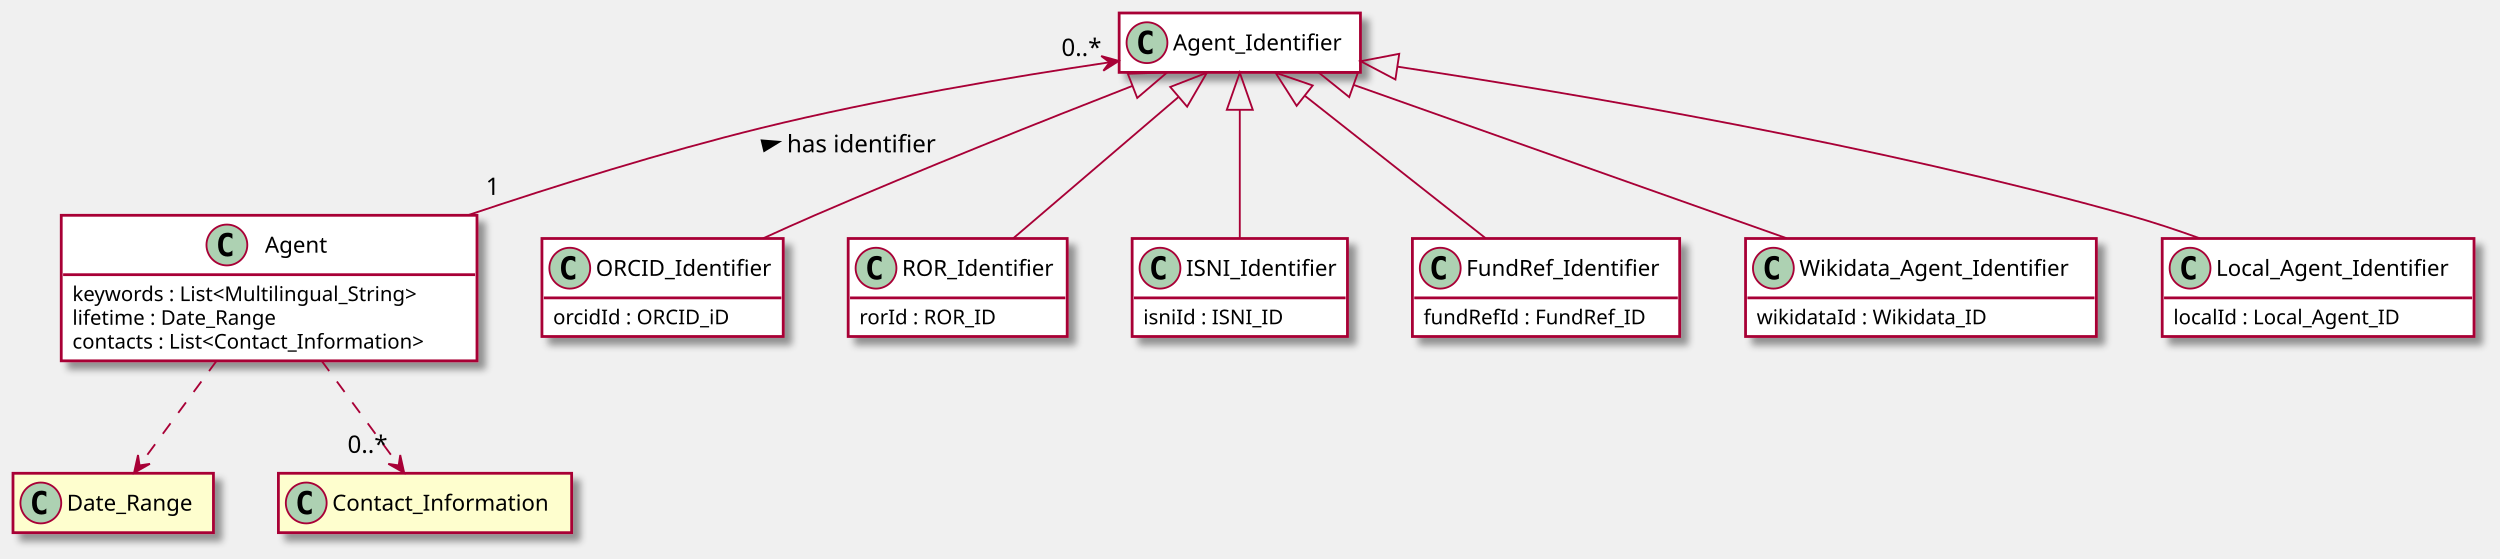
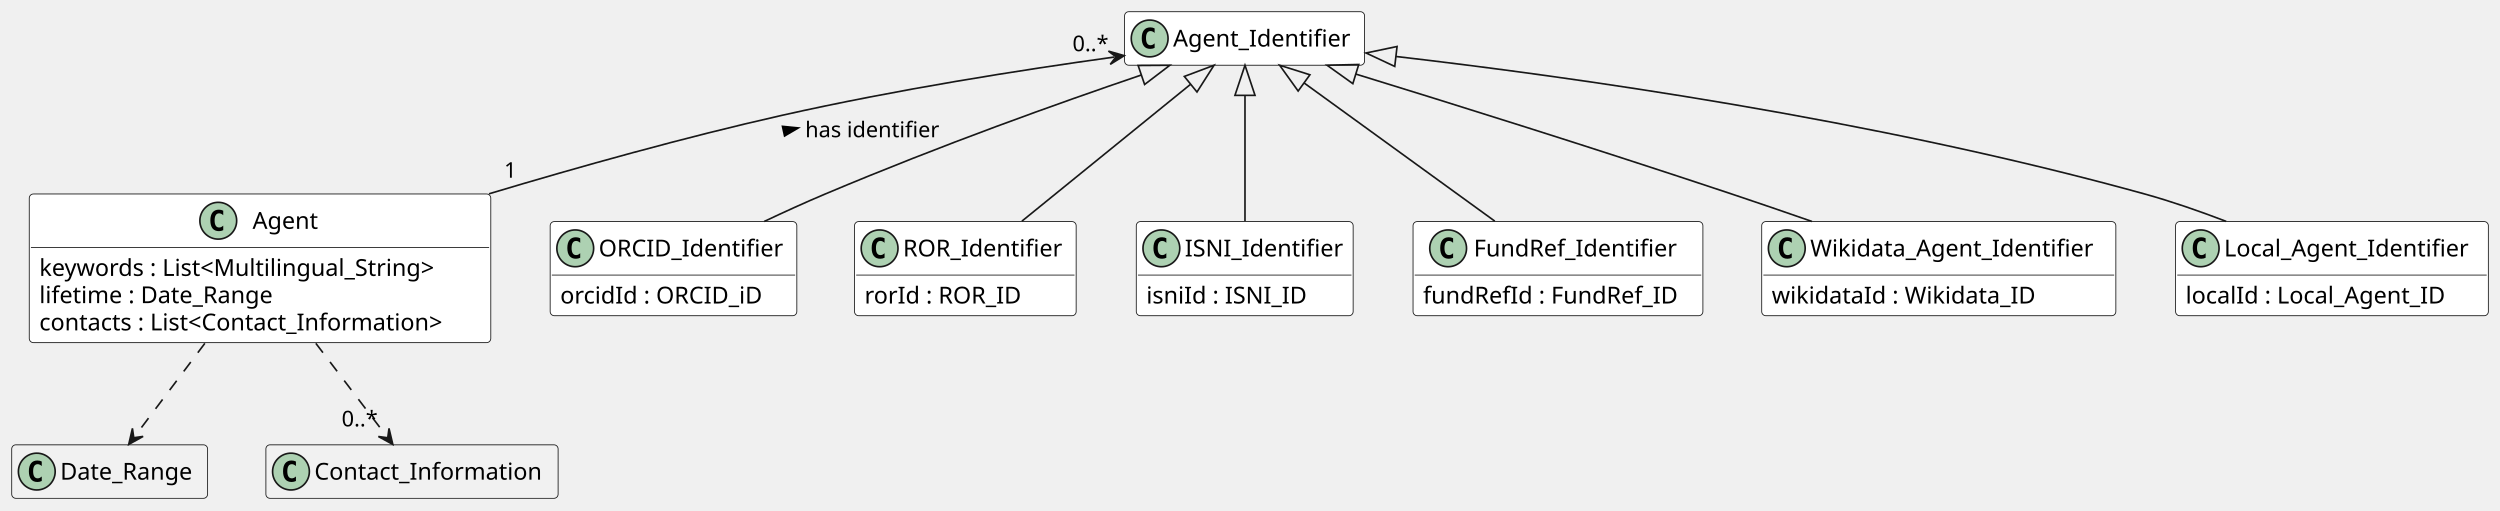
- <svg xmlns="http://www.w3.org/2000/svg" contentScriptType="application/ecmascript" contentStyleType="text/css" height="301px" preserveAspectRatio="none" style="width:1347px;height:301px;background:#FFFFFF;" version="1.1" viewBox="0 0 1347 301" width="1347px" zoomAndPan="magnify">
-   <defs>
-     <filter height="300%" id="fm2qteelyx9oi" width="300%" x="-1" y="-1">
-       <feGaussianBlur result="blurOut" stdDeviation="2.0" />
-       <feColorMatrix in="blurOut" result="blurOut2" type="matrix" values="0 0 0 0 0 0 0 0 0 0 0 0 0 0 0 0 0 0 .4 0" />
-       <feOffset dx="4.0" dy="4.0" in="blurOut2" result="blurOut3" />
-       <feBlend in="SourceGraphic" in2="blurOut3" mode="normal" />
-     </filter>
-   </defs>
+ <svg xmlns="http://www.w3.org/2000/svg" contentStyleType="text/css" data-diagram-type="CLASS" height="305px" preserveAspectRatio="none" style="width:1495px;height:305px;background:#FFFFFF;" version="1.1" viewBox="0 0 1495 305" width="1495px" zoomAndPan="magnify">
+   <defs />
  <g>
-     <rect codeLine="10" fill="#FFFFFF" filter="url(#fm2qteelyx9oi)" height="78.414" id="Agent" style="stroke:#A80036;stroke-width:1.5;" width="224" x="33" y="116" />
-     <ellipse cx="122.25" cy="132" fill="#ADD1B2" rx="11" ry="11" style="stroke:#A80036;stroke-width:1.0;" />
-     <path d="M125.219,137.641 Q124.641,137.938 124,138.078 Q123.359,138.234 122.656,138.234 Q120.156,138.234 118.828,136.594 Q117.516,134.938 117.516,131.812 Q117.516,128.688 118.828,127.031 Q120.156,125.375 122.656,125.375 Q123.359,125.375 124,125.531 Q124.656,125.688 125.219,125.984 L125.219,128.703 Q124.594,128.125 124,127.859 Q123.406,127.578 122.781,127.578 Q121.438,127.578 120.75,128.656 Q120.062,129.719 120.062,131.812 Q120.062,133.906 120.75,134.984 Q121.438,136.047 122.781,136.047 Q123.406,136.047 124,135.781 Q124.594,135.5 125.219,134.922 L125.219,137.641 Z " fill="#000000" />
-     <text fill="#000000" font-family="sans-serif" font-size="12" lengthAdjust="spacing" textLength="37" x="142.75" y="136.154">Agent</text>
-     <line style="stroke:#A80036;stroke-width:1.5;" x1="34" x2="256" y1="148" y2="148" />
-     <text fill="#000000" font-family="sans-serif" font-size="11" lengthAdjust="spacing" textLength="207" x="39" y="162.21">keywords : List&lt;Multilingual_String&gt;</text>
-     <text fill="#000000" font-family="sans-serif" font-size="11" lengthAdjust="spacing" textLength="121" x="39" y="175.015">lifetime : Date_Range</text>
-     <text fill="#000000" font-family="sans-serif" font-size="11" lengthAdjust="spacing" textLength="212" x="39" y="187.82">contacts : List&lt;Contact_Information&gt;</text>
-     <rect fill="#FEFECE" filter="url(#fm2qteelyx9oi)" height="32" id="Date_Range" style="stroke:#A80036;stroke-width:1.5;" width="108" x="7" y="255" />
-     <ellipse cx="22" cy="271" fill="#ADD1B2" rx="11" ry="11" style="stroke:#A80036;stroke-width:1.0;" />
-     <path d="M24.969,276.641 Q24.391,276.938 23.75,277.078 Q23.109,277.234 22.406,277.234 Q19.906,277.234 18.578,275.594 Q17.266,273.938 17.266,270.812 Q17.266,267.688 18.578,266.031 Q19.906,264.375 22.406,264.375 Q23.109,264.375 23.75,264.531 Q24.406,264.688 24.969,264.984 L24.969,267.703 Q24.344,267.125 23.75,266.859 Q23.156,266.578 22.531,266.578 Q21.188,266.578 20.5,267.656 Q19.812,268.719 19.812,270.812 Q19.812,272.906 20.5,273.984 Q21.188,275.047 22.531,275.047 Q23.156,275.047 23.75,274.781 Q24.344,274.5 24.969,273.922 L24.969,276.641 Z " fill="#000000" />
-     <text fill="#000000" font-family="sans-serif" font-size="12" lengthAdjust="spacing" textLength="76" x="36" y="275.154">Date_Range</text>
-     <rect fill="#FEFECE" filter="url(#fm2qteelyx9oi)" height="32" id="Contact_Information" style="stroke:#A80036;stroke-width:1.5;" width="158" x="150" y="255" />
-     <ellipse cx="165" cy="271" fill="#ADD1B2" rx="11" ry="11" style="stroke:#A80036;stroke-width:1.0;" />
-     <path d="M167.969,276.641 Q167.391,276.938 166.75,277.078 Q166.109,277.234 165.406,277.234 Q162.906,277.234 161.578,275.594 Q160.266,273.938 160.266,270.812 Q160.266,267.688 161.578,266.031 Q162.906,264.375 165.406,264.375 Q166.109,264.375 166.75,264.531 Q167.406,264.688 167.969,264.984 L167.969,267.703 Q167.344,267.125 166.75,266.859 Q166.156,266.578 165.531,266.578 Q164.188,266.578 163.5,267.656 Q162.812,268.719 162.812,270.812 Q162.812,272.906 163.5,273.984 Q164.188,275.047 165.531,275.047 Q166.156,275.047 166.75,274.781 Q167.344,274.5 167.969,273.922 L167.969,276.641 Z " fill="#000000" />
-     <text fill="#000000" font-family="sans-serif" font-size="12" lengthAdjust="spacing" textLength="126" x="179" y="275.154">Contact_Information</text>
-     <rect codeLine="27" fill="#FFFFFF" filter="url(#fm2qteelyx9oi)" height="32" id="Agent_Identifier" style="stroke:#A80036;stroke-width:1.5;" width="130" x="603" y="7" />
-     <ellipse cx="618" cy="23" fill="#ADD1B2" rx="11" ry="11" style="stroke:#A80036;stroke-width:1.0;" />
-     <path d="M620.969,28.641 Q620.391,28.938 619.75,29.078 Q619.109,29.234 618.406,29.234 Q615.906,29.234 614.578,27.594 Q613.266,25.938 613.266,22.812 Q613.266,19.688 614.578,18.031 Q615.906,16.375 618.406,16.375 Q619.109,16.375 619.75,16.531 Q620.406,16.688 620.969,16.984 L620.969,19.703 Q620.344,19.125 619.75,18.859 Q619.156,18.578 618.531,18.578 Q617.188,18.578 616.5,19.656 Q615.812,20.719 615.812,22.812 Q615.812,24.906 616.5,25.984 Q617.188,27.047 618.531,27.047 Q619.156,27.047 619.75,26.781 Q620.344,26.5 620.969,25.922 L620.969,28.641 Z " fill="#000000" />
-     <text fill="#000000" font-family="sans-serif" font-size="12" lengthAdjust="spacing" textLength="98" x="632" y="27.154">Agent_Identifier</text>
-     <rect codeLine="34" fill="#FFFFFF" filter="url(#fm2qteelyx9oi)" height="52.805" id="ORCID_Identifier" style="stroke:#A80036;stroke-width:1.5;" width="130" x="292" y="128.5" />
-     <ellipse cx="307" cy="144.5" fill="#ADD1B2" rx="11" ry="11" style="stroke:#A80036;stroke-width:1.0;" />
-     <path d="M309.969,150.141 Q309.391,150.438 308.75,150.578 Q308.109,150.734 307.406,150.734 Q304.906,150.734 303.578,149.094 Q302.266,147.438 302.266,144.312 Q302.266,141.188 303.578,139.531 Q304.906,137.875 307.406,137.875 Q308.109,137.875 308.75,138.031 Q309.406,138.188 309.969,138.484 L309.969,141.203 Q309.344,140.625 308.75,140.359 Q308.156,140.078 307.531,140.078 Q306.188,140.078 305.5,141.156 Q304.812,142.219 304.812,144.312 Q304.812,146.406 305.5,147.484 Q306.188,148.547 307.531,148.547 Q308.156,148.547 308.75,148.281 Q309.344,148 309.969,147.422 L309.969,150.141 Z " fill="#000000" />
-     <text fill="#000000" font-family="sans-serif" font-size="12" lengthAdjust="spacing" textLength="98" x="321" y="148.654">ORCID_Identifier</text>
-     <line style="stroke:#A80036;stroke-width:1.5;" x1="293" x2="421" y1="160.5" y2="160.5" />
-     <text fill="#000000" font-family="sans-serif" font-size="11" lengthAdjust="spacing" textLength="102" x="298" y="174.71">orcidId : ORCID_iD</text>
-     <rect codeLine="40" fill="#FFFFFF" filter="url(#fm2qteelyx9oi)" height="52.805" id="ROR_Identifier" style="stroke:#A80036;stroke-width:1.5;" width="118" x="457" y="128.5" />
-     <ellipse cx="472" cy="144.5" fill="#ADD1B2" rx="11" ry="11" style="stroke:#A80036;stroke-width:1.0;" />
-     <path d="M474.969,150.141 Q474.391,150.438 473.75,150.578 Q473.109,150.734 472.406,150.734 Q469.906,150.734 468.578,149.094 Q467.266,147.438 467.266,144.312 Q467.266,141.188 468.578,139.531 Q469.906,137.875 472.406,137.875 Q473.109,137.875 473.75,138.031 Q474.406,138.188 474.969,138.484 L474.969,141.203 Q474.344,140.625 473.75,140.359 Q473.156,140.078 472.531,140.078 Q471.188,140.078 470.5,141.156 Q469.812,142.219 469.812,144.312 Q469.812,146.406 470.5,147.484 Q471.188,148.547 472.531,148.547 Q473.156,148.547 473.75,148.281 Q474.344,148 474.969,147.422 L474.969,150.141 Z " fill="#000000" />
-     <text fill="#000000" font-family="sans-serif" font-size="12" lengthAdjust="spacing" textLength="86" x="486" y="148.654">ROR_Identifier</text>
-     <line style="stroke:#A80036;stroke-width:1.5;" x1="458" x2="574" y1="160.5" y2="160.5" />
-     <text fill="#000000" font-family="sans-serif" font-size="11" lengthAdjust="spacing" textLength="79" x="463" y="174.71">rorId : ROR_ID</text>
-     <rect codeLine="46" fill="#FFFFFF" filter="url(#fm2qteelyx9oi)" height="52.805" id="ISNI_Identifier" style="stroke:#A80036;stroke-width:1.5;" width="116" x="610" y="128.5" />
-     <ellipse cx="625" cy="144.5" fill="#ADD1B2" rx="11" ry="11" style="stroke:#A80036;stroke-width:1.0;" />
-     <path d="M627.969,150.141 Q627.391,150.438 626.75,150.578 Q626.109,150.734 625.406,150.734 Q622.906,150.734 621.578,149.094 Q620.266,147.438 620.266,144.312 Q620.266,141.188 621.578,139.531 Q622.906,137.875 625.406,137.875 Q626.109,137.875 626.75,138.031 Q627.406,138.188 627.969,138.484 L627.969,141.203 Q627.344,140.625 626.75,140.359 Q626.156,140.078 625.531,140.078 Q624.188,140.078 623.5,141.156 Q622.812,142.219 622.812,144.312 Q622.812,146.406 623.5,147.484 Q624.188,148.547 625.531,148.547 Q626.156,148.547 626.75,148.281 Q627.344,148 627.969,147.422 L627.969,150.141 Z " fill="#000000" />
-     <text fill="#000000" font-family="sans-serif" font-size="12" lengthAdjust="spacing" textLength="84" x="639" y="148.654">ISNI_Identifier</text>
-     <line style="stroke:#A80036;stroke-width:1.5;" x1="611" x2="725" y1="160.5" y2="160.5" />
-     <text fill="#000000" font-family="sans-serif" font-size="11" lengthAdjust="spacing" textLength="81" x="616" y="174.71">isniId : ISNI_ID</text>
-     <rect codeLine="52" fill="#FFFFFF" filter="url(#fm2qteelyx9oi)" height="52.805" id="FundRef_Identifier" style="stroke:#A80036;stroke-width:1.5;" width="144" x="761" y="128.5" />
-     <ellipse cx="776" cy="144.5" fill="#ADD1B2" rx="11" ry="11" style="stroke:#A80036;stroke-width:1.0;" />
-     <path d="M778.969,150.141 Q778.391,150.438 777.75,150.578 Q777.109,150.734 776.406,150.734 Q773.906,150.734 772.578,149.094 Q771.266,147.438 771.266,144.312 Q771.266,141.188 772.578,139.531 Q773.906,137.875 776.406,137.875 Q777.109,137.875 777.75,138.031 Q778.406,138.188 778.969,138.484 L778.969,141.203 Q778.344,140.625 777.75,140.359 Q777.156,140.078 776.531,140.078 Q775.188,140.078 774.5,141.156 Q773.812,142.219 773.812,144.312 Q773.812,146.406 774.5,147.484 Q775.188,148.547 776.531,148.547 Q777.156,148.547 777.75,148.281 Q778.344,148 778.969,147.422 L778.969,150.141 Z " fill="#000000" />
-     <text fill="#000000" font-family="sans-serif" font-size="12" lengthAdjust="spacing" textLength="112" x="790" y="148.654">FundRef_Identifier</text>
-     <line style="stroke:#A80036;stroke-width:1.5;" x1="762" x2="904" y1="160.5" y2="160.5" />
-     <text fill="#000000" font-family="sans-serif" font-size="11" lengthAdjust="spacing" textLength="127" x="767" y="174.71">fundRefId : FundRef_ID</text>
-     <rect codeLine="58" fill="#FFFFFF" filter="url(#fm2qteelyx9oi)" height="52.805" id="Wikidata_Agent_Identifier" style="stroke:#A80036;stroke-width:1.5;" width="189" x="940.5" y="128.5" />
-     <ellipse cx="955.5" cy="144.5" fill="#ADD1B2" rx="11" ry="11" style="stroke:#A80036;stroke-width:1.0;" />
-     <path d="M958.469,150.141 Q957.891,150.438 957.25,150.578 Q956.609,150.734 955.906,150.734 Q953.406,150.734 952.078,149.094 Q950.766,147.438 950.766,144.312 Q950.766,141.188 952.078,139.531 Q953.406,137.875 955.906,137.875 Q956.609,137.875 957.25,138.031 Q957.906,138.188 958.469,138.484 L958.469,141.203 Q957.844,140.625 957.25,140.359 Q956.656,140.078 956.031,140.078 Q954.688,140.078 954,141.156 Q953.312,142.219 953.312,144.312 Q953.312,146.406 954,147.484 Q954.688,148.547 956.031,148.547 Q956.656,148.547 957.25,148.281 Q957.844,148 958.469,147.422 L958.469,150.141 Z " fill="#000000" />
-     <text fill="#000000" font-family="sans-serif" font-size="12" lengthAdjust="spacing" textLength="157" x="969.5" y="148.654">Wikidata_Agent_Identifier</text>
-     <line style="stroke:#A80036;stroke-width:1.5;" x1="941.5" x2="1128.5" y1="160.5" y2="160.5" />
-     <text fill="#000000" font-family="sans-serif" font-size="11" lengthAdjust="spacing" textLength="131" x="946.5" y="174.71">wikidataId : Wikidata_ID</text>
-     <rect codeLine="64" fill="#FFFFFF" filter="url(#fm2qteelyx9oi)" height="52.805" id="Local_Agent_Identifier" style="stroke:#A80036;stroke-width:1.5;" width="168" x="1165" y="128.5" />
-     <ellipse cx="1180" cy="144.5" fill="#ADD1B2" rx="11" ry="11" style="stroke:#A80036;stroke-width:1.0;" />
-     <path d="M1182.969,150.141 Q1182.391,150.438 1181.75,150.578 Q1181.109,150.734 1180.406,150.734 Q1177.906,150.734 1176.578,149.094 Q1175.266,147.438 1175.266,144.312 Q1175.266,141.188 1176.578,139.531 Q1177.906,137.875 1180.406,137.875 Q1181.109,137.875 1181.75,138.031 Q1182.406,138.188 1182.969,138.484 L1182.969,141.203 Q1182.344,140.625 1181.75,140.359 Q1181.156,140.078 1180.531,140.078 Q1179.188,140.078 1178.5,141.156 Q1177.812,142.219 1177.812,144.312 Q1177.812,146.406 1178.5,147.484 Q1179.188,148.547 1180.531,148.547 Q1181.156,148.547 1181.75,148.281 Q1182.344,148 1182.969,147.422 L1182.969,150.141 Z " fill="#000000" />
-     <text fill="#000000" font-family="sans-serif" font-size="12" lengthAdjust="spacing" textLength="136" x="1194" y="148.654">Local_Agent_Identifier</text>
-     <line style="stroke:#A80036;stroke-width:1.5;" x1="1166" x2="1332" y1="160.5" y2="160.5" />
-     <text fill="#000000" font-family="sans-serif" font-size="11" lengthAdjust="spacing" textLength="132" x="1171" y="174.71">localId : Local_Agent_ID</text>
-     <path codeLine="15" d="M116.8,194.28 C102.85,213.2 86.63,235.21 75.28,250.61 " fill="none" id="Agent-to-Date_Range" style="stroke:#A80036;stroke-width:1.0;stroke-dasharray:7.0,7.0;" />
-     <polygon fill="#A80036" points="72.22,254.77,80.79,249.916,75.195,250.751,74.359,245.156,72.22,254.77" style="stroke:#A80036;stroke-width:1.0;" />
-     <path codeLine="16" d="M173.2,194.28 C187.15,213.2 203.37,235.21 214.72,250.61 " fill="none" id="Agent-to-Contact_Information" style="stroke:#A80036;stroke-width:1.0;stroke-dasharray:7.0,7.0;" />
-     <polygon fill="#A80036" points="217.78,254.77,215.641,245.156,214.805,250.751,209.21,249.916,217.78,254.77" style="stroke:#A80036;stroke-width:1.0;" />
-     <text fill="#000000" font-family="sans-serif" font-size="13" lengthAdjust="spacing" textLength="23" x="187.254" y="243.998">0..*</text>
-     <path codeLine="30" d="M597.82,33.57 C545.63,41.33 472.87,53.51 410,69 C357.34,81.97 299.91,99.91 252.02,115.97 " fill="none" id="Agent_Identifier-backto-Agent" style="stroke:#A80036;stroke-width:1.0;" />
-     <polygon fill="#A80036" points="602.81,32.83,593.323,30.185,597.863,33.559,594.49,38.1,602.81,32.83" style="stroke:#A80036;stroke-width:1.0;" />
-     <polygon fill="#000000" points="419.864,76.407,410.384,75.645,411.746,81.363,419.864,76.407" style="stroke:#000000;stroke-width:1.0;" />
-     <text fill="#000000" font-family="sans-serif" font-size="13" lengthAdjust="spacing" textLength="82" x="424" y="82.067">has identifier</text>
-     <text fill="#000000" font-family="sans-serif" font-size="13" lengthAdjust="spacing" textLength="23" x="571.901" y="30.144">0..*</text>
-     <text fill="#000000" font-family="sans-serif" font-size="13" lengthAdjust="spacing" textLength="8" x="261.727" y="105.015">1</text>
-     <path codeLine="38" d="M609.94,46.36 C563.44,64.5 496.68,91.07 439,116 C429.93,119.92 420.35,124.21 411.07,128.46 " fill="none" id="Agent_Identifier-backto-ORCID_Identifier" style="stroke:#A80036;stroke-width:1.0;" />
-     <polygon fill="none" points="607.67,39.74,628.85,39.02,612.74,52.78,607.67,39.74" style="stroke:#A80036;stroke-width:1.0;" />
-     <path codeLine="44" d="M634.93,52.29 C608.41,74.96 571.53,106.51 545.89,128.44 " fill="none" id="Agent_Identifier-backto-ROR_Identifier" style="stroke:#A80036;stroke-width:1.0;" />
-     <polygon fill="none" points="630.52,46.85,650.27,39.17,639.62,57.49,630.52,46.85" style="stroke:#A80036;stroke-width:1.0;" />
-     <path codeLine="50" d="M668,59.23 C668,81 668,108.45 668,128.19 " fill="none" id="Agent_Identifier-backto-ISNI_Identifier" style="stroke:#A80036;stroke-width:1.0;" />
-     <polygon fill="none" points="661,59.17,668,39.17,675,59.17,661,59.17" style="stroke:#A80036;stroke-width:1.0;" />
-     <path codeLine="56" d="M703.09,51.64 C731.92,74.36 772.46,106.3 800.55,128.44 " fill="none" id="Agent_Identifier-backto-FundRef_Identifier" style="stroke:#A80036;stroke-width:1.0;" />
-     <polygon fill="none" points="698.63,57.04,687.25,39.17,707.29,46.05,698.63,57.04" style="stroke:#A80036;stroke-width:1.0;" />
-     <path codeLine="62" d="M729.56,45.81 C793.85,68.58 894.63,104.28 962.67,128.38 " fill="none" id="Agent_Identifier-backto-Wikidata_Agent_Identifier" style="stroke:#A80036;stroke-width:1.0;" />
-     <polygon fill="none" points="726.97,52.32,710.46,39.04,731.65,39.12,726.97,52.32" style="stroke:#A80036;stroke-width:1.0;" />
-     <path codeLine="68" d="M752.97,35.93 C849.51,50.49 1011.26,77.97 1147,116 C1159.56,119.52 1172.75,123.9 1185.33,128.43 " fill="none" id="Agent_Identifier-backto-Local_Agent_Identifier" style="stroke:#A80036;stroke-width:1.0;" />
-     <polygon fill="none" points="751.85,42.84,733.1,32.98,753.91,28.99,751.85,42.84" style="stroke:#A80036;stroke-width:1.0;" />
+     <g class="entity" data-entity="Agent" data-source-line="10" data-uid="ent0002" id="entity_Agent">
+       <rect fill="#FFFFFF" height="88.891" rx="2.5" ry="2.5" style="stroke:#181818;stroke-width:0.5;" width="275.99" x="17.5" y="116" />
+       <ellipse cx="130.525" cy="132" fill="#ADD1B2" rx="11" ry="11" style="stroke:#181818;stroke-width:1;" />
+       <path d="M133.494,137.641 Q132.916,137.938 132.275,138.078 Q131.635,138.234 130.932,138.234 Q128.432,138.234 127.103,136.594 Q125.791,134.938 125.791,131.812 Q125.791,128.688 127.103,127.031 Q128.432,125.375 130.932,125.375 Q131.635,125.375 132.275,125.531 Q132.932,125.688 133.494,125.984 L133.494,128.703 Q132.869,128.125 132.275,127.859 Q131.682,127.578 131.057,127.578 Q129.713,127.578 129.025,128.656 Q128.338,129.719 128.338,131.812 Q128.338,133.906 129.025,134.984 Q129.713,136.047 131.057,136.047 Q131.682,136.047 132.275,135.781 Q132.869,135.5 133.494,134.922 L133.494,137.641 Z " fill="#000000" />
+       <text fill="#000000" font-family="sans-serif" font-size="14" lengthAdjust="spacing" textLength="41.44" x="151.025" y="136.847">Agent</text>
+       <line style="stroke:#181818;stroke-width:0.5;" x1="18.5" x2="292.49" y1="148" y2="148" />
+       <text fill="#000000" font-family="sans-serif" font-size="14" lengthAdjust="spacing" textLength="258.392" x="23.5" y="164.995">keywords : List&lt;Multilingual_String&gt;</text>
+       <text fill="#000000" font-family="sans-serif" font-size="14" lengthAdjust="spacing" textLength="151.71" x="23.5" y="181.292">lifetime : Date_Range</text>
+       <text fill="#000000" font-family="sans-serif" font-size="14" lengthAdjust="spacing" textLength="263.99" x="23.5" y="197.589">contacts : List&lt;Contact_Information&gt;</text>
+     </g>
+     <g class="entity" data-entity="Date_Range" data-source-line="15" data-uid="ent0003" id="entity_Date_Range">
+       <rect fill="#F1F1F1" height="32" rx="2.5" ry="2.5" style="stroke:#181818;stroke-width:0.5;" width="117.142" x="7" y="266" />
+       <ellipse cx="22" cy="282" fill="#ADD1B2" rx="11" ry="11" style="stroke:#181818;stroke-width:1;" />
+       <path d="M24.969,287.641 Q24.391,287.938 23.75,288.078 Q23.109,288.234 22.406,288.234 Q19.906,288.234 18.578,286.594 Q17.266,284.938 17.266,281.812 Q17.266,278.688 18.578,277.031 Q19.906,275.375 22.406,275.375 Q23.109,275.375 23.75,275.531 Q24.406,275.688 24.969,275.984 L24.969,278.703 Q24.344,278.125 23.75,277.859 Q23.156,277.578 22.531,277.578 Q21.188,277.578 20.5,278.656 Q19.812,279.719 19.812,281.812 Q19.812,283.906 20.5,284.984 Q21.188,286.047 22.531,286.047 Q23.156,286.047 23.75,285.781 Q24.344,285.5 24.969,284.922 L24.969,287.641 Z " fill="#000000" />
+       <text fill="#000000" font-family="sans-serif" font-size="14" lengthAdjust="spacing" textLength="85.142" x="36" y="286.847">Date_Range</text>
+     </g>
+     <g class="entity" data-entity="Contact_Information" data-source-line="16" data-uid="ent0005" id="entity_Contact_Information">
+       <rect fill="#F1F1F1" height="32" rx="2.5" ry="2.5" style="stroke:#181818;stroke-width:0.5;" width="174.755" x="159" y="266" />
+       <ellipse cx="174" cy="282" fill="#ADD1B2" rx="11" ry="11" style="stroke:#181818;stroke-width:1;" />
+       <path d="M176.969,287.641 Q176.391,287.938 175.75,288.078 Q175.109,288.234 174.406,288.234 Q171.906,288.234 170.578,286.594 Q169.266,284.938 169.266,281.812 Q169.266,278.688 170.578,277.031 Q171.906,275.375 174.406,275.375 Q175.109,275.375 175.75,275.531 Q176.406,275.688 176.969,275.984 L176.969,278.703 Q176.344,278.125 175.75,277.859 Q175.156,277.578 174.531,277.578 Q173.188,277.578 172.5,278.656 Q171.812,279.719 171.812,281.812 Q171.812,283.906 172.5,284.984 Q173.188,286.047 174.531,286.047 Q175.156,286.047 175.75,285.781 Q176.344,285.5 176.969,284.922 L176.969,287.641 Z " fill="#000000" />
+       <text fill="#000000" font-family="sans-serif" font-size="14" lengthAdjust="spacing" textLength="142.755" x="188" y="286.847">Contact_Information</text>
+     </g>
+     <g class="entity" data-entity="Agent_Identifier" data-source-line="27" data-uid="ent0007" id="entity_Agent_Identifier">
+       <rect fill="#FFFFFF" height="32" rx="2.5" ry="2.5" style="stroke:#181818;stroke-width:0.5;" width="143.508" x="672.5" y="7" />
+       <ellipse cx="687.5" cy="23" fill="#ADD1B2" rx="11" ry="11" style="stroke:#181818;stroke-width:1;" />
+       <path d="M690.469,28.641 Q689.891,28.938 689.25,29.078 Q688.609,29.234 687.906,29.234 Q685.406,29.234 684.078,27.594 Q682.766,25.938 682.766,22.812 Q682.766,19.688 684.078,18.031 Q685.406,16.375 687.906,16.375 Q688.609,16.375 689.25,16.531 Q689.906,16.688 690.469,16.984 L690.469,19.703 Q689.844,19.125 689.25,18.859 Q688.656,18.578 688.031,18.578 Q686.688,18.578 686,19.656 Q685.312,20.719 685.312,22.812 Q685.312,24.906 686,25.984 Q686.688,27.047 688.031,27.047 Q688.656,27.047 689.25,26.781 Q689.844,26.5 690.469,25.922 L690.469,28.641 Z " fill="#000000" />
+       <text fill="#000000" font-family="sans-serif" font-size="14" lengthAdjust="spacing" textLength="111.508" x="701.5" y="27.847">Agent_Identifier</text>
+     </g>
+     <g class="entity" data-entity="ORCID_Identifier" data-source-line="34" data-uid="ent0009" id="entity_ORCID_Identifier">
+       <rect fill="#FFFFFF" height="56.297" rx="2.5" ry="2.5" style="stroke:#181818;stroke-width:0.5;" width="147.5" x="329" y="132.5" />
+       <ellipse cx="344" cy="148.5" fill="#ADD1B2" rx="11" ry="11" style="stroke:#181818;stroke-width:1;" />
+       <path d="M346.969,154.141 Q346.391,154.438 345.75,154.578 Q345.109,154.734 344.406,154.734 Q341.906,154.734 340.578,153.094 Q339.266,151.438 339.266,148.312 Q339.266,145.188 340.578,143.531 Q341.906,141.875 344.406,141.875 Q345.109,141.875 345.75,142.031 Q346.406,142.188 346.969,142.484 L346.969,145.203 Q346.344,144.625 345.75,144.359 Q345.156,144.078 344.531,144.078 Q343.188,144.078 342.5,145.156 Q341.812,146.219 341.812,148.312 Q341.812,150.406 342.5,151.484 Q343.188,152.547 344.531,152.547 Q345.156,152.547 345.75,152.281 Q346.344,152 346.969,151.422 L346.969,154.141 Z " fill="#000000" />
+       <text fill="#000000" font-family="sans-serif" font-size="14" lengthAdjust="spacing" textLength="115.5" x="358" y="153.347">ORCID_Identifier</text>
+       <line style="stroke:#181818;stroke-width:0.5;" x1="330" x2="475.5" y1="164.5" y2="164.5" />
+       <text fill="#000000" font-family="sans-serif" font-size="14" lengthAdjust="spacing" textLength="128.529" x="335" y="181.495">orcidId : ORCID_iD</text>
+     </g>
+     <g class="entity" data-entity="ROR_Identifier" data-source-line="40" data-uid="ent0011" id="entity_ROR_Identifier">
+       <rect fill="#FFFFFF" height="56.297" rx="2.5" ry="2.5" style="stroke:#181818;stroke-width:0.5;" width="132.543" x="511" y="132.5" />
+       <ellipse cx="526" cy="148.5" fill="#ADD1B2" rx="11" ry="11" style="stroke:#181818;stroke-width:1;" />
+       <path d="M528.969,154.141 Q528.391,154.438 527.75,154.578 Q527.109,154.734 526.406,154.734 Q523.906,154.734 522.578,153.094 Q521.266,151.438 521.266,148.312 Q521.266,145.188 522.578,143.531 Q523.906,141.875 526.406,141.875 Q527.109,141.875 527.75,142.031 Q528.406,142.188 528.969,142.484 L528.969,145.203 Q528.344,144.625 527.75,144.359 Q527.156,144.078 526.531,144.078 Q525.188,144.078 524.5,145.156 Q523.812,146.219 523.812,148.312 Q523.812,150.406 524.5,151.484 Q525.188,152.547 526.531,152.547 Q527.156,152.547 527.75,152.281 Q528.344,152 528.969,151.422 L528.969,154.141 Z " fill="#000000" />
+       <text fill="#000000" font-family="sans-serif" font-size="14" lengthAdjust="spacing" textLength="100.543" x="540" y="153.347">ROR_Identifier</text>
+       <line style="stroke:#181818;stroke-width:0.5;" x1="512" x2="642.543" y1="164.5" y2="164.5" />
+       <text fill="#000000" font-family="sans-serif" font-size="14" lengthAdjust="spacing" textLength="99.094" x="517" y="181.495">rorId : ROR_ID</text>
+     </g>
+     <g class="entity" data-entity="ISNI_Identifier" data-source-line="46" data-uid="ent0013" id="entity_ISNI_Identifier">
+       <rect fill="#FFFFFF" height="56.297" rx="2.5" ry="2.5" style="stroke:#181818;stroke-width:0.5;" width="129.685" x="679.5" y="132.5" />
+       <ellipse cx="694.5" cy="148.5" fill="#ADD1B2" rx="11" ry="11" style="stroke:#181818;stroke-width:1;" />
+       <path d="M697.469,154.141 Q696.891,154.438 696.25,154.578 Q695.609,154.734 694.906,154.734 Q692.406,154.734 691.078,153.094 Q689.766,151.438 689.766,148.312 Q689.766,145.188 691.078,143.531 Q692.406,141.875 694.906,141.875 Q695.609,141.875 696.25,142.031 Q696.906,142.188 697.469,142.484 L697.469,145.203 Q696.844,144.625 696.25,144.359 Q695.656,144.078 695.031,144.078 Q693.688,144.078 693,145.156 Q692.312,146.219 692.312,148.312 Q692.312,150.406 693,151.484 Q693.688,152.547 695.031,152.547 Q695.656,152.547 696.25,152.281 Q696.844,152 697.469,151.422 L697.469,154.141 Z " fill="#000000" />
+       <text fill="#000000" font-family="sans-serif" font-size="14" lengthAdjust="spacing" textLength="97.686" x="708.5" y="153.347">ISNI_Identifier</text>
+       <line style="stroke:#181818;stroke-width:0.5;" x1="680.5" x2="808.186" y1="164.5" y2="164.5" />
+       <text fill="#000000" font-family="sans-serif" font-size="14" lengthAdjust="spacing" textLength="100.106" x="685.5" y="181.495">isniId : ISNI_ID</text>
+     </g>
+     <g class="entity" data-entity="FundRef_Identifier" data-source-line="52" data-uid="ent0015" id="entity_FundRef_Identifier">
+       <rect fill="#FFFFFF" height="56.297" rx="2.5" ry="2.5" style="stroke:#181818;stroke-width:0.5;" width="173.328" x="845" y="132.5" />
+       <ellipse cx="865.987" cy="148.5" fill="#ADD1B2" rx="11" ry="11" style="stroke:#181818;stroke-width:1;" />
+       <path d="M868.956,154.141 Q868.378,154.438 867.737,154.578 Q867.096,154.734 866.393,154.734 Q863.893,154.734 862.565,153.094 Q861.253,151.438 861.253,148.312 Q861.253,145.188 862.565,143.531 Q863.893,141.875 866.393,141.875 Q867.096,141.875 867.737,142.031 Q868.393,142.188 868.956,142.484 L868.956,145.203 Q868.331,144.625 867.737,144.359 Q867.143,144.078 866.518,144.078 Q865.175,144.078 864.487,145.156 Q863.8,146.219 863.8,148.312 Q863.8,150.406 864.487,151.484 Q865.175,152.547 866.518,152.547 Q867.143,152.547 867.737,152.281 Q868.331,152 868.956,151.422 L868.956,154.141 Z " fill="#000000" />
+       <text fill="#000000" font-family="sans-serif" font-size="14" lengthAdjust="spacing" textLength="128.023" x="881.318" y="153.347">FundRef_Identifier</text>
+       <line style="stroke:#181818;stroke-width:0.5;" x1="846" x2="1017.328" y1="164.5" y2="164.5" />
+       <text fill="#000000" font-family="sans-serif" font-size="14" lengthAdjust="spacing" textLength="161.328" x="851" y="181.495">fundRefId : FundRef_ID</text>
+     </g>
+     <g class="entity" data-entity="Wikidata_Agent_Identifier" data-source-line="58" data-uid="ent0017" id="entity_Wikidata_Agent_Identifier">
+       <rect fill="#FFFFFF" height="56.297" rx="2.5" ry="2.5" style="stroke:#181818;stroke-width:0.5;" width="211.772" x="1053.5" y="132.5" />
+       <ellipse cx="1068.5" cy="148.5" fill="#ADD1B2" rx="11" ry="11" style="stroke:#181818;stroke-width:1;" />
+       <path d="M1071.469,154.141 Q1070.891,154.438 1070.25,154.578 Q1069.609,154.734 1068.906,154.734 Q1066.406,154.734 1065.078,153.094 Q1063.766,151.438 1063.766,148.312 Q1063.766,145.188 1065.078,143.531 Q1066.406,141.875 1068.906,141.875 Q1069.609,141.875 1070.25,142.031 Q1070.906,142.188 1071.469,142.484 L1071.469,145.203 Q1070.844,144.625 1070.25,144.359 Q1069.656,144.078 1069.031,144.078 Q1067.688,144.078 1067,145.156 Q1066.312,146.219 1066.312,148.312 Q1066.312,150.406 1067,151.484 Q1067.688,152.547 1069.031,152.547 Q1069.656,152.547 1070.25,152.281 Q1070.844,152 1071.469,151.422 L1071.469,154.141 Z " fill="#000000" />
+       <text fill="#000000" font-family="sans-serif" font-size="14" lengthAdjust="spacing" textLength="179.772" x="1082.5" y="153.347">Wikidata_Agent_Identifier</text>
+       <line style="stroke:#181818;stroke-width:0.5;" x1="1054.5" x2="1264.272" y1="164.5" y2="164.5" />
+       <text fill="#000000" font-family="sans-serif" font-size="14" lengthAdjust="spacing" textLength="168.677" x="1059.5" y="181.495">wikidataId : Wikidata_ID</text>
+     </g>
+     <g class="entity" data-entity="Local_Agent_Identifier" data-source-line="64" data-uid="ent0019" id="entity_Local_Agent_Identifier">
+       <rect fill="#FFFFFF" height="56.297" rx="2.5" ry="2.5" style="stroke:#181818;stroke-width:0.5;" width="187.039" x="1301" y="132.5" />
+       <ellipse cx="1316" cy="148.5" fill="#ADD1B2" rx="11" ry="11" style="stroke:#181818;stroke-width:1;" />
+       <path d="M1318.969,154.141 Q1318.391,154.438 1317.75,154.578 Q1317.109,154.734 1316.406,154.734 Q1313.906,154.734 1312.578,153.094 Q1311.266,151.438 1311.266,148.312 Q1311.266,145.188 1312.578,143.531 Q1313.906,141.875 1316.406,141.875 Q1317.109,141.875 1317.75,142.031 Q1318.406,142.188 1318.969,142.484 L1318.969,145.203 Q1318.344,144.625 1317.75,144.359 Q1317.156,144.078 1316.531,144.078 Q1315.188,144.078 1314.5,145.156 Q1313.812,146.219 1313.812,148.312 Q1313.812,150.406 1314.5,151.484 Q1315.188,152.547 1316.531,152.547 Q1317.156,152.547 1317.75,152.281 Q1318.344,152 1318.969,151.422 L1318.969,154.141 Z " fill="#000000" />
+       <text fill="#000000" font-family="sans-serif" font-size="14" lengthAdjust="spacing" textLength="155.039" x="1330" y="153.347">Local_Agent_Identifier</text>
+       <line style="stroke:#181818;stroke-width:0.5;" x1="1302" x2="1487.039" y1="164.5" y2="164.5" />
+       <text fill="#000000" font-family="sans-serif" font-size="14" lengthAdjust="spacing" textLength="166.134" x="1307" y="181.495">localId : Local_Agent_ID</text>
+     </g>
+     <g class="link" data-entity-1="Agent" data-entity-2="Date_Range" data-source-line="15" data-uid="lnk4" id="link_Agent_Date_Range">
+       <path codeLine="15" d="M122.5,205.32 C106.54,226.5 92.03,245.777 80.59,260.967" fill="none" id="Agent-to-Date_Range" style="stroke:#181818;stroke-width:1;stroke-dasharray:7,7;" />
+       <polygon fill="#181818" points="76.98,265.76,85.59,260.977,79.988,261.766,79.199,256.164,76.98,265.76" style="stroke:#181818;stroke-width:1;" />
+     </g>
+     <g class="link" data-entity-1="Agent" data-entity-2="Contact_Information" data-source-line="16" data-uid="lnk6" id="link_Agent_Contact_Information">
+       <path codeLine="16" d="M188.87,205.32 C205,226.5 219.682,245.798 231.262,260.988" fill="none" id="Agent-to-Contact_Information" style="stroke:#181818;stroke-width:1;stroke-dasharray:7,7;" />
+       <polygon fill="#181818" points="234.9,265.76,232.625,256.178,231.869,261.784,226.263,261.028,234.9,265.76" style="stroke:#181818;stroke-width:1;" />
+       <text fill="#000000" font-family="sans-serif" font-size="13" lengthAdjust="spacing" textLength="23.036" x="204.295" y="254.985">0..*</text>
+     </g>
+     <g class="link" data-entity-1="Agent_Identifier" data-entity-2="Agent" data-source-line="30" data-uid="lnk8" id="link_Agent_Identifier_Agent">
+       <path codeLine="30" d="M666.357,34.106 C610.187,41.916 536.42,53.47 467.5,69 C409.59,82.05 346.56,99.67 292.41,115.89" fill="none" id="Agent_Identifier-backto-Agent" style="stroke:#181818;stroke-width:1;" />
+       <polygon fill="#181818" points="672.3,33.28,662.835,30.558,667.348,33.969,663.937,38.481,672.3,33.28" style="stroke:#181818;stroke-width:1;" />
+       <polygon fill="#000000" points="477.385,76.498,467.92,75.56,469.176,81.302,477.385,76.498" style="stroke:#000000;stroke-width:1;" />
+       <text fill="#000000" font-family="sans-serif" font-size="13" lengthAdjust="spacing" textLength="85.452" x="481.5" y="82.067">has identifier</text>
+       <text fill="#000000" font-family="sans-serif" font-size="13" lengthAdjust="spacing" textLength="23.036" x="641.347" y="30.618">0..*</text>
+       <text fill="#000000" font-family="sans-serif" font-size="13" lengthAdjust="spacing" textLength="8.271" x="301.457" y="106.296">1</text>
+     </g>
+     <g class="link" data-entity-1="Agent_Identifier" data-entity-2="ORCID_Identifier" data-source-line="38" data-uid="lnk10" id="link_Agent_Identifier_ORCID_Identifier">
+       <path codeLine="38" d="M682.534,44.84 C631.923,62.1 564.5,86.1 493.5,116 C481.56,121.03 468.92,126.79 456.98,132.43" fill="none" id="Agent_Identifier-backto-ORCID_Identifier" style="stroke:#181818;stroke-width:1;" />
+       <polygon fill="none" points="699.57,39.03,680.597,39.161,684.47,50.519,699.57,39.03" style="stroke:#181818;stroke-width:1;" />
+     </g>
+     <g class="link" data-entity-1="Agent_Identifier" data-entity-2="ROR_Identifier" data-source-line="44" data-uid="lnk12" id="link_Agent_Identifier_ROR_Identifier">
+       <path codeLine="44" d="M712.013,50.361 C684.332,72.822 645.68,104.18 611.09,132.25" fill="none" id="Agent_Identifier-backto-ROR_Identifier" style="stroke:#181818;stroke-width:1;" />
+       <polygon fill="none" points="725.99,39.02,708.232,45.702,715.793,55.021,725.99,39.02" style="stroke:#181818;stroke-width:1;" />
+     </g>
+     <g class="link" data-entity-1="Agent_Identifier" data-entity-2="ISNI_Identifier" data-source-line="50" data-uid="lnk14" id="link_Agent_Identifier_ISNI_Identifier">
+       <path codeLine="50" d="M744.5,57.02 C744.5,79.48 744.5,104.18 744.5,132.25" fill="none" id="Agent_Identifier-backto-ISNI_Identifier" style="stroke:#181818;stroke-width:1;" />
+       <polygon fill="none" points="744.5,39.02,738.5,57.02,750.5,57.02,744.5,39.02" style="stroke:#181818;stroke-width:1;" />
+     </g>
+     <g class="link" data-entity-1="Agent_Identifier" data-entity-2="FundRef_Identifier" data-source-line="56" data-uid="lnk16" id="link_Agent_Identifier_FundRef_Identifier">
+       <path codeLine="56" d="M779.806,49.581 C810.806,72.041 855.16,104.18 893.89,132.25" fill="none" id="Agent_Identifier-backto-FundRef_Identifier" style="stroke:#181818;stroke-width:1;" />
+       <polygon fill="none" points="765.23,39.02,776.286,54.44,783.327,44.722,765.23,39.02" style="stroke:#181818;stroke-width:1;" />
+     </g>
+     <g class="link" data-entity-1="Agent_Identifier" data-entity-2="Wikidata_Agent_Identifier" data-source-line="62" data-uid="lnk18" id="link_Agent_Identifier_Wikidata_Agent_Identifier">
+       <path codeLine="62" d="M810.764,44.294 C868.734,62.134 950.8,87.76 1035.5,116 C1051.08,121.2 1067.71,126.91 1083.56,132.44" fill="none" id="Agent_Identifier-backto-Wikidata_Agent_Identifier" style="stroke:#181818;stroke-width:1;" />
+       <polygon fill="none" points="793.56,39,808.999,50.029,812.529,38.56,793.56,39" style="stroke:#181818;stroke-width:1;" />
+     </g>
+     <g class="link" data-entity-1="Agent_Identifier" data-entity-2="Local_Agent_Identifier" data-source-line="68" data-uid="lnk20" id="link_Agent_Identifier_Local_Agent_Identifier">
+       <path codeLine="68" d="M834.75,33.769 C939.01,45.889 1119.02,70.77 1282.5,116 C1298.58,120.45 1315.55,126.37 1331.28,132.4" fill="none" id="Agent_Identifier-backto-Local_Agent_Identifier" style="stroke:#181818;stroke-width:1;" />
+       <polygon fill="none" points="816.87,31.69,834.057,39.728,835.442,27.809,816.87,31.69" style="stroke:#181818;stroke-width:1;" />
+     </g>
  </g>
</svg>
